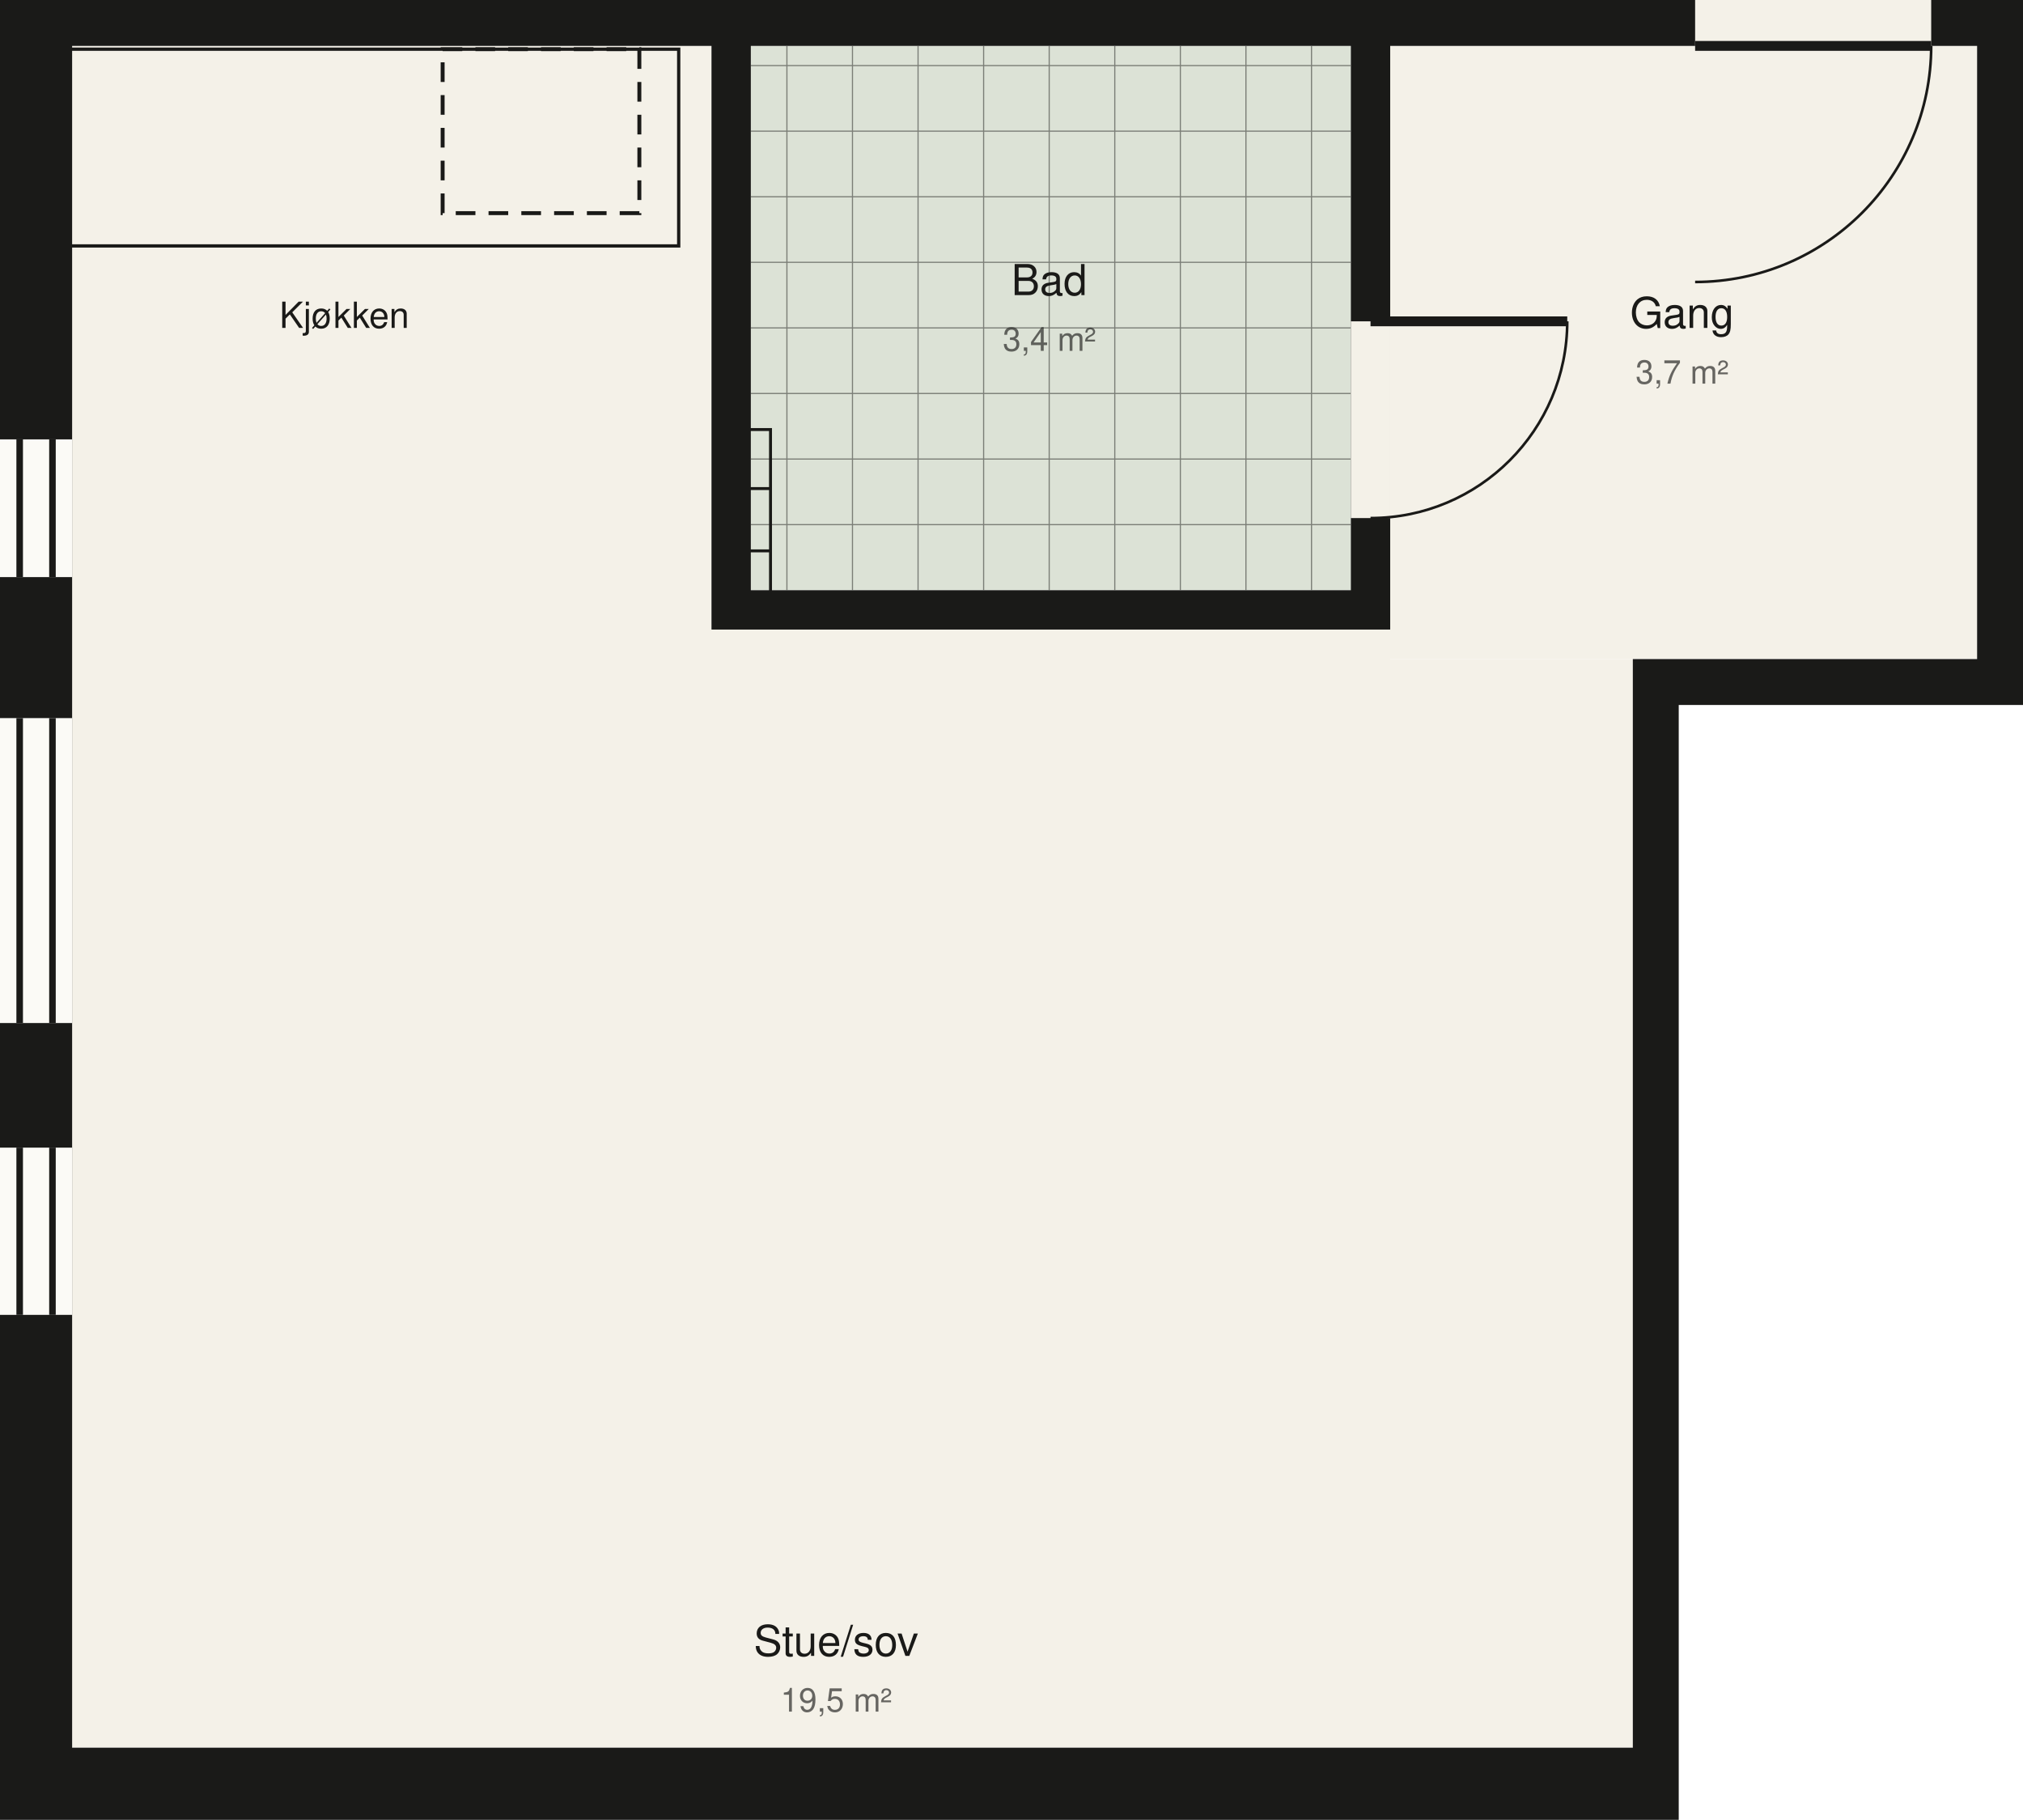
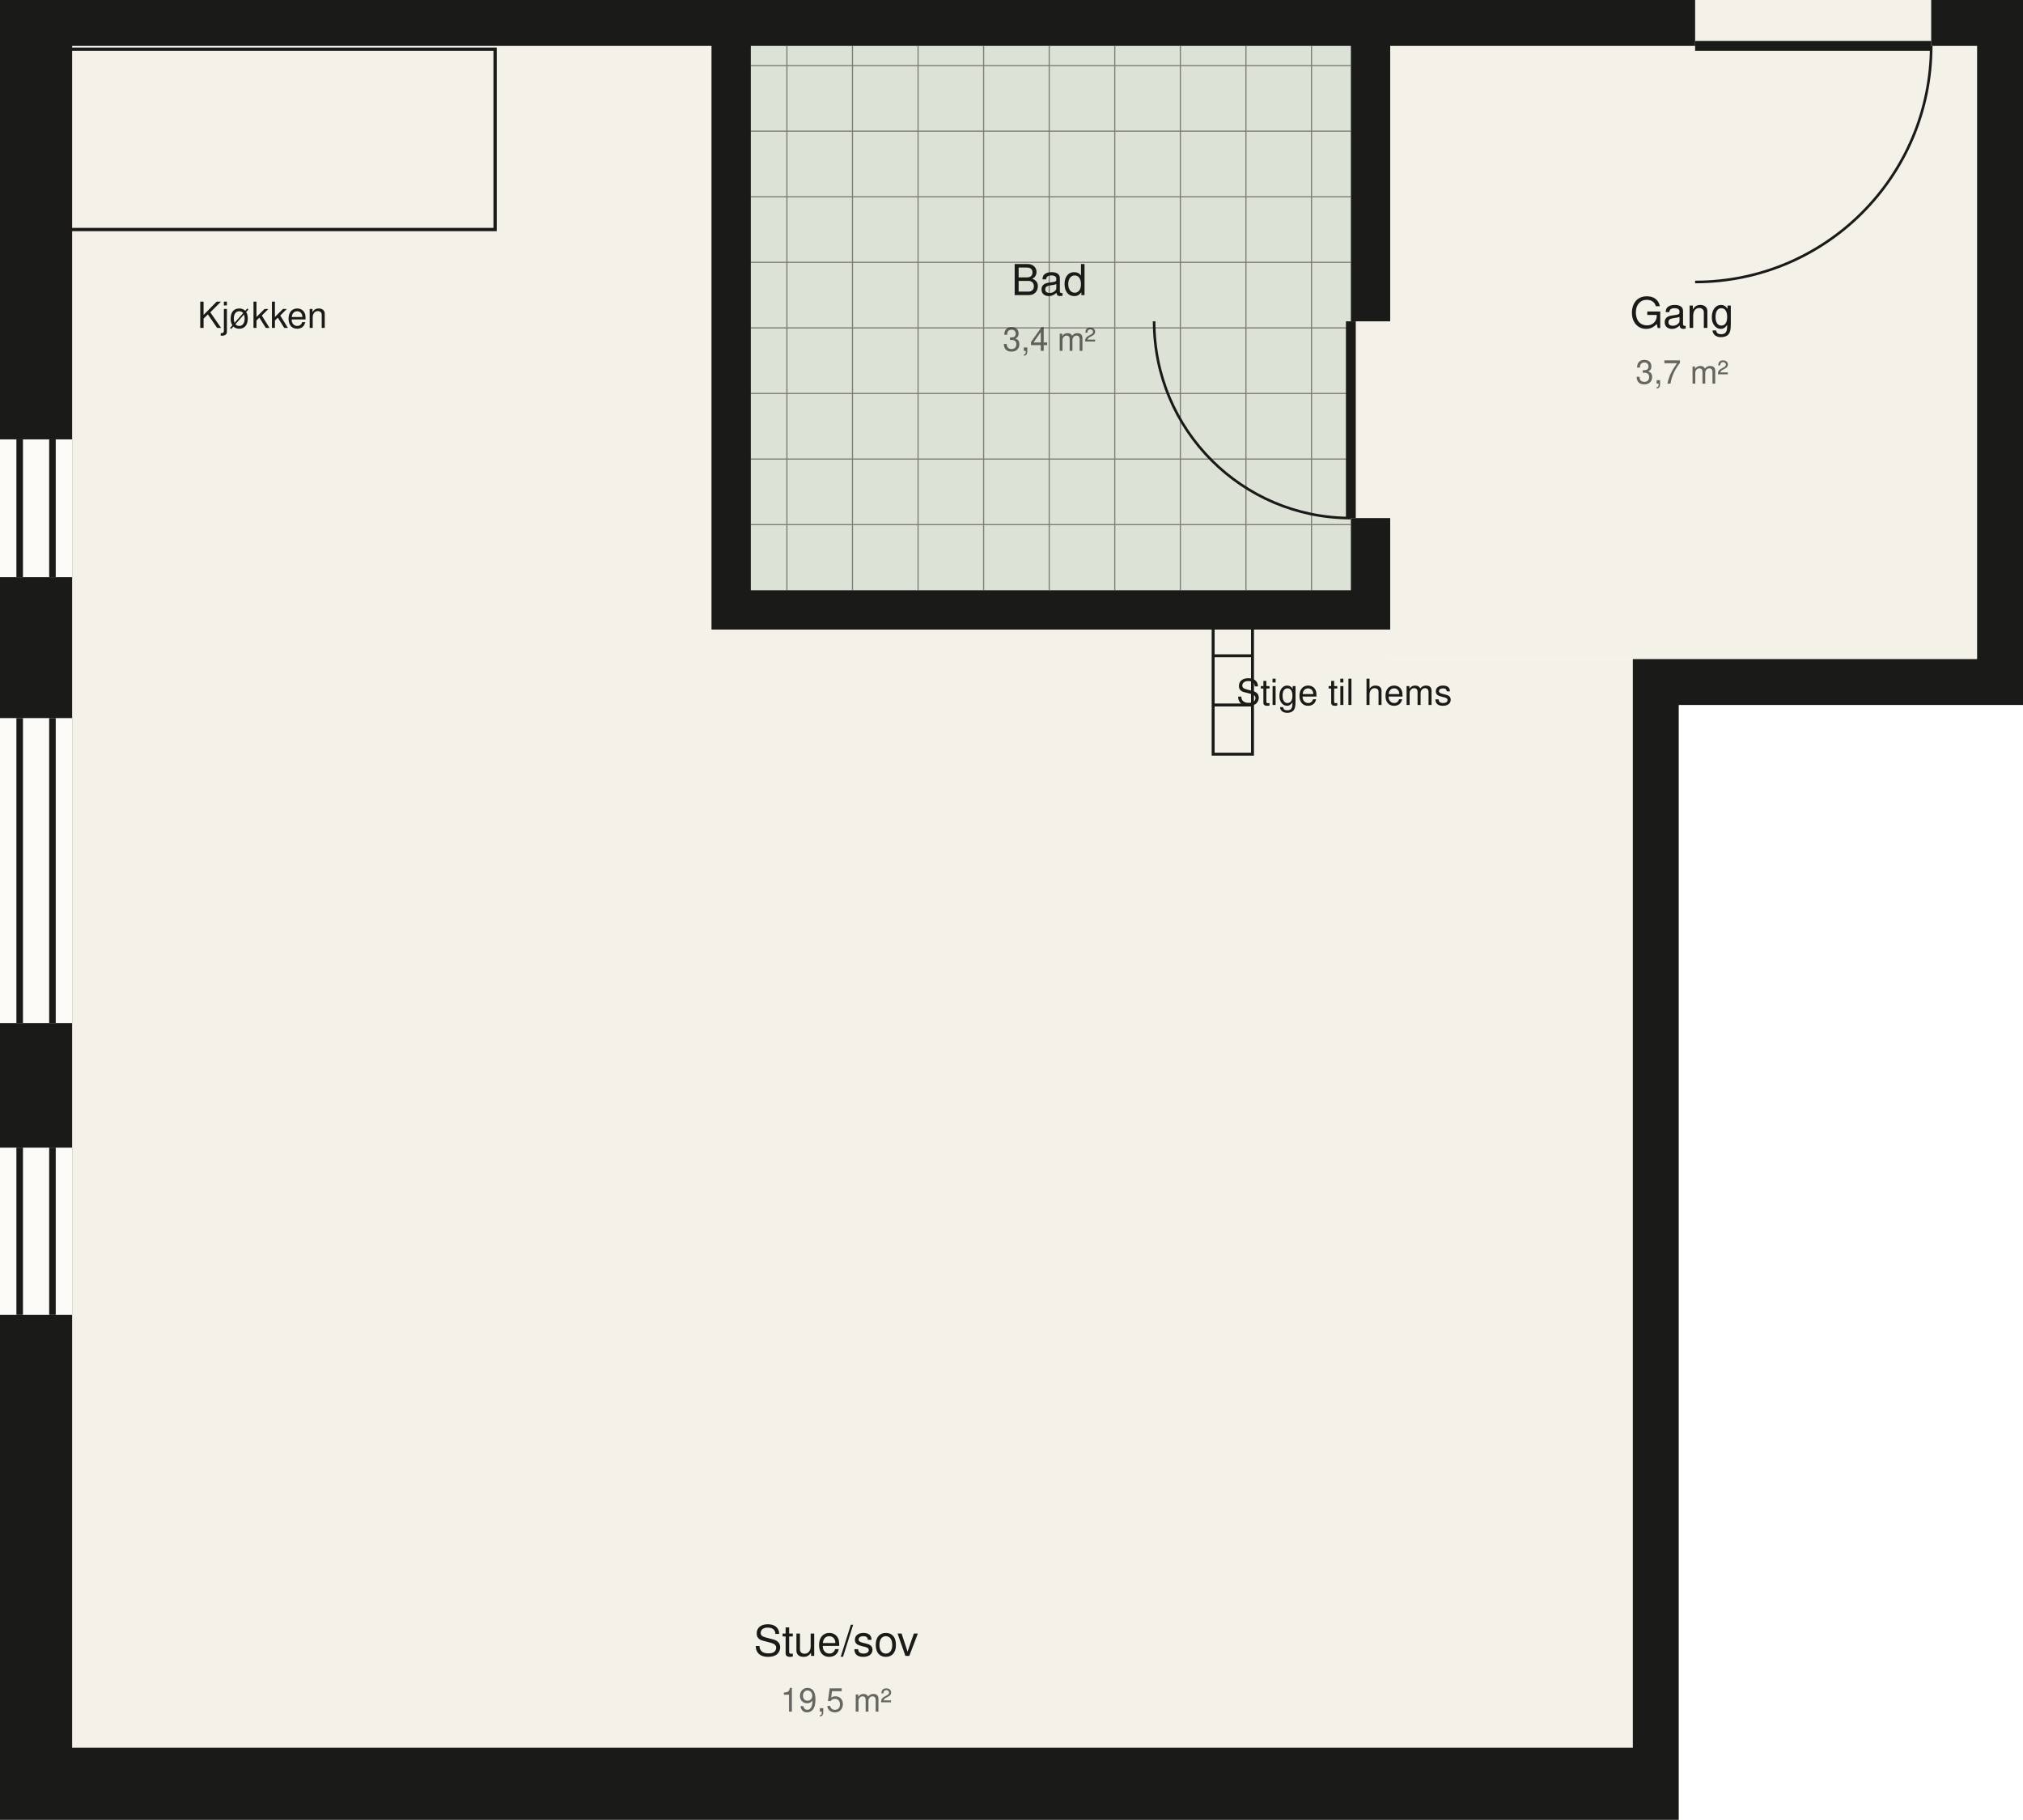
<svg xmlns="http://www.w3.org/2000/svg" viewBox="0 0 617 555">
  <polygon points="229,14 412,14 412,180 229,180" fill="#DCE2D6" />
  <polygon points="424,14 603,14 603,201 424,201" fill="#F4F1E8" />
  <polygon points="22,14 217,14 217,192 424,192 424,201 498,201 498,533 22,533" fill="#F4F1E8" />
  <clipPath id="bad0">
    <polygon points="229,14 412,14 412,180 229,180" />
  </clipPath>
  <g clip-path="url(#bad0)" stroke="#1A1A18" stroke-width="0.35" opacity="0.5">
    <line x1="240" y1="14" x2="240" y2="180" />
    <line x1="260" y1="14" x2="260" y2="180" />
    <line x1="280" y1="14" x2="280" y2="180" />
    <line x1="300" y1="14" x2="300" y2="180" />
    <line x1="320" y1="14" x2="320" y2="180" />
    <line x1="340" y1="14" x2="340" y2="180" />
    <line x1="360" y1="14" x2="360" y2="180" />
    <line x1="380" y1="14" x2="380" y2="180" />
    <line x1="400" y1="14" x2="400" y2="180" />
    <line x1="229" y1="20" x2="412" y2="20" />
    <line x1="229" y1="40" x2="412" y2="40" />
    <line x1="229" y1="60" x2="412" y2="60" />
    <line x1="229" y1="80" x2="412" y2="80" />
    <line x1="229" y1="100" x2="412" y2="100" />
    <line x1="229" y1="120" x2="412" y2="120" />
    <line x1="229" y1="140" x2="412" y2="140" />
    <line x1="229" y1="160" x2="412" y2="160" />
  </g>
  <path d="M 0 0 L 617 0 L 617 215 L 512 215 L 512 555 L 0 555 Z M 229 14 L 412 14 L 412 180 L 229 180 Z M 424 14 L 603 14 L 603 201 L 424 201 Z M 22 14 L 217 14 L 217 192 L 424 192 L 424 201 L 498 201 L 498 533 L 22 533 Z" fill="#1A1A18" fill-rule="evenodd" />
  <rect x="517" y="0" width="72" height="14" fill="#F4F1E8" />
  <line x1="517" y1="14" x2="589" y2="14" stroke="#1A1A18" stroke-width="3" />
  <path d="M 589 14 A 72 72 0 0 1 517 86" fill="none" stroke="#1A1A18" stroke-width="0.8" />
  <rect x="412" y="98" width="12" height="60" fill="#F4F1E8" />
-   <line x1="418" y1="98" x2="478" y2="98" stroke="#1A1A18" stroke-width="3" />
-   <path d="M 478 98 A 60 60 0 0 1 418 158" fill="none" stroke="#1A1A18" stroke-width="0.8" />
+   <line x1="412" y1="98" x2="412" y2="158" stroke="#1A1A18" stroke-width="3" />
+   <path d="M 412 158 A 60 60 0 0 1 352 98" fill="none" stroke="#1A1A18" stroke-width="0.8" />
  <rect x="0" y="134" width="22" height="42" fill="#FBFAF6" />
  <line x1="6" y1="134" x2="6" y2="176" stroke="#1A1A18" stroke-width="2" />
  <line x1="16" y1="134" x2="16" y2="176" stroke="#1A1A18" stroke-width="2" />
  <rect x="0" y="219" width="22" height="93" fill="#FBFAF6" />
  <line x1="6" y1="219" x2="6" y2="312" stroke="#1A1A18" stroke-width="2" />
  <line x1="16" y1="219" x2="16" y2="312" stroke="#1A1A18" stroke-width="2" />
  <rect x="0" y="350" width="22" height="51" fill="#FBFAF6" />
  <line x1="6" y1="350" x2="6" y2="401" stroke="#1A1A18" stroke-width="2" />
  <line x1="16" y1="350" x2="16" y2="401" stroke="#1A1A18" stroke-width="2" />
  <use href="#wc" transform="translate(230 24)" />
  <use href="#servant" transform="translate(325 21)" />
  <use href="#dusj" transform="translate(310 92)" />
  <use href="#komfyr" transform="translate(11 15)" />
  <use href="#kvask" transform="translate(73 15)" />
  <use href="#seng140" transform="translate(22 210)" />
  <use href="#rundbord90" transform="translate(22 440)" />
  <use href="#bord2" transform="translate(200 310)" />
  <use href="#lenestol" transform="translate(125 295)" />
  <use href="#lenestol" transform="translate(125 370)" />
  <use href="#lenestol" transform="translate(325 295)" />
  <use href="#lenestol" transform="translate(325 370)" />
-   <rect x="11" y="15" width="196" height="60" fill="none" stroke="#1A1A18" stroke-width="1" />
-   <polygon points="135,15 195,15 195,65 135,65" fill="none" stroke="#1A1A18" stroke-width="1.2" stroke-dasharray="6 4" />
-   <rect x="223" y="131" width="12" height="55" fill="none" stroke="#1A1A18" stroke-width="0.9" />
-   <line x1="223" y1="149" x2="235" y2="149" stroke="#1A1A18" stroke-width="0.9" />
-   <line x1="223" y1="168" x2="235" y2="168" stroke="#1A1A18" stroke-width="0.9" />
-   <text x="105" y="100" font-family="Helvetica" font-size="11" fill="#1A1A18" text-anchor="middle">Kjøkken</text>
+   <rect x="11" y="15" width="140" height="55" fill="none" stroke="#1A1A18" stroke-width="1" />
+   <rect x="370" y="185" width="12" height="45" fill="none" stroke="#1A1A18" stroke-width="0.9" />
+   <line x1="370" y1="200" x2="382" y2="200" stroke="#1A1A18" stroke-width="0.9" />
+   <line x1="370" y1="215" x2="382" y2="215" stroke="#1A1A18" stroke-width="0.9" />
+   <text x="410" y="215" font-family="Helvetica" font-size="11" fill="#1A1A18" text-anchor="middle">Stige til hems</text>
+   <text x="80" y="100" font-family="Helvetica" font-size="11" fill="#1A1A18" text-anchor="middle">Kjøkken</text>
  <g font-family="Helvetica" fill="#1A1A18" text-anchor="middle">
    <text x="320" y="90" font-size="13">Bad</text>
    <text x="320" y="107" font-size="10" opacity="0.65">3,4 m²</text>
  </g>
  <g font-family="Helvetica" fill="#1A1A18" text-anchor="middle">
    <text x="513" y="100" font-size="13">Gang</text>
    <text x="513" y="117" font-size="10" opacity="0.65">3,7 m²</text>
  </g>
  <g font-family="Helvetica" fill="#1A1A18" text-anchor="middle">
    <text x="255" y="505" font-size="13">Stue/sov</text>
    <text x="255" y="522" font-size="10" opacity="0.65">19,5 m²</text>
  </g>
</svg>
